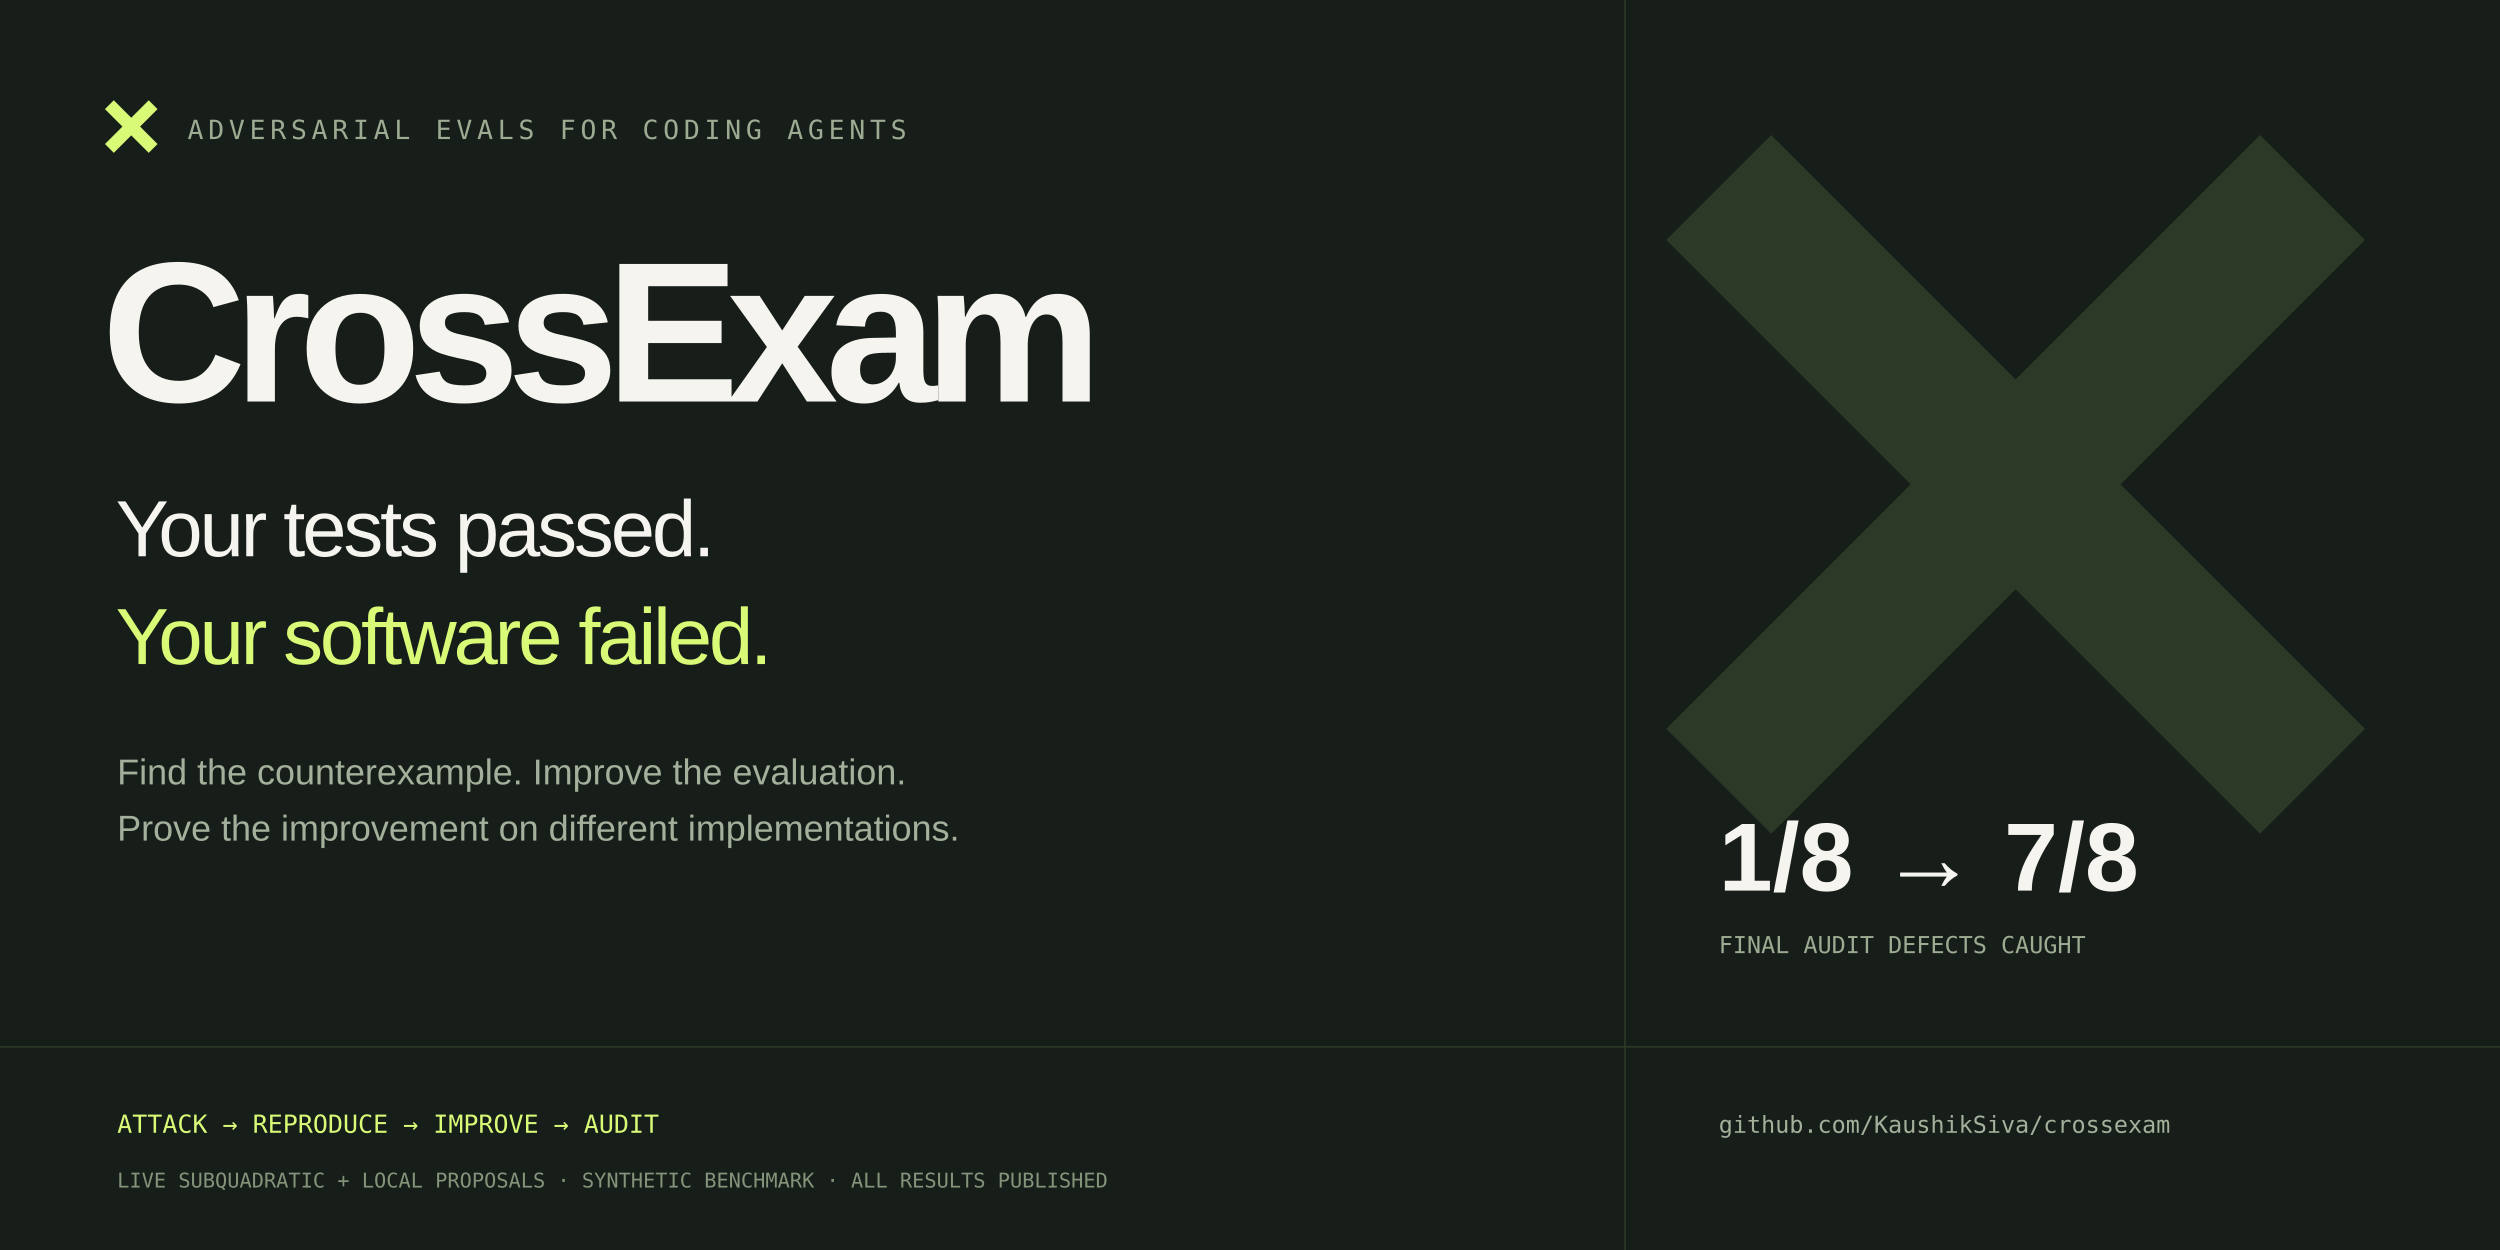
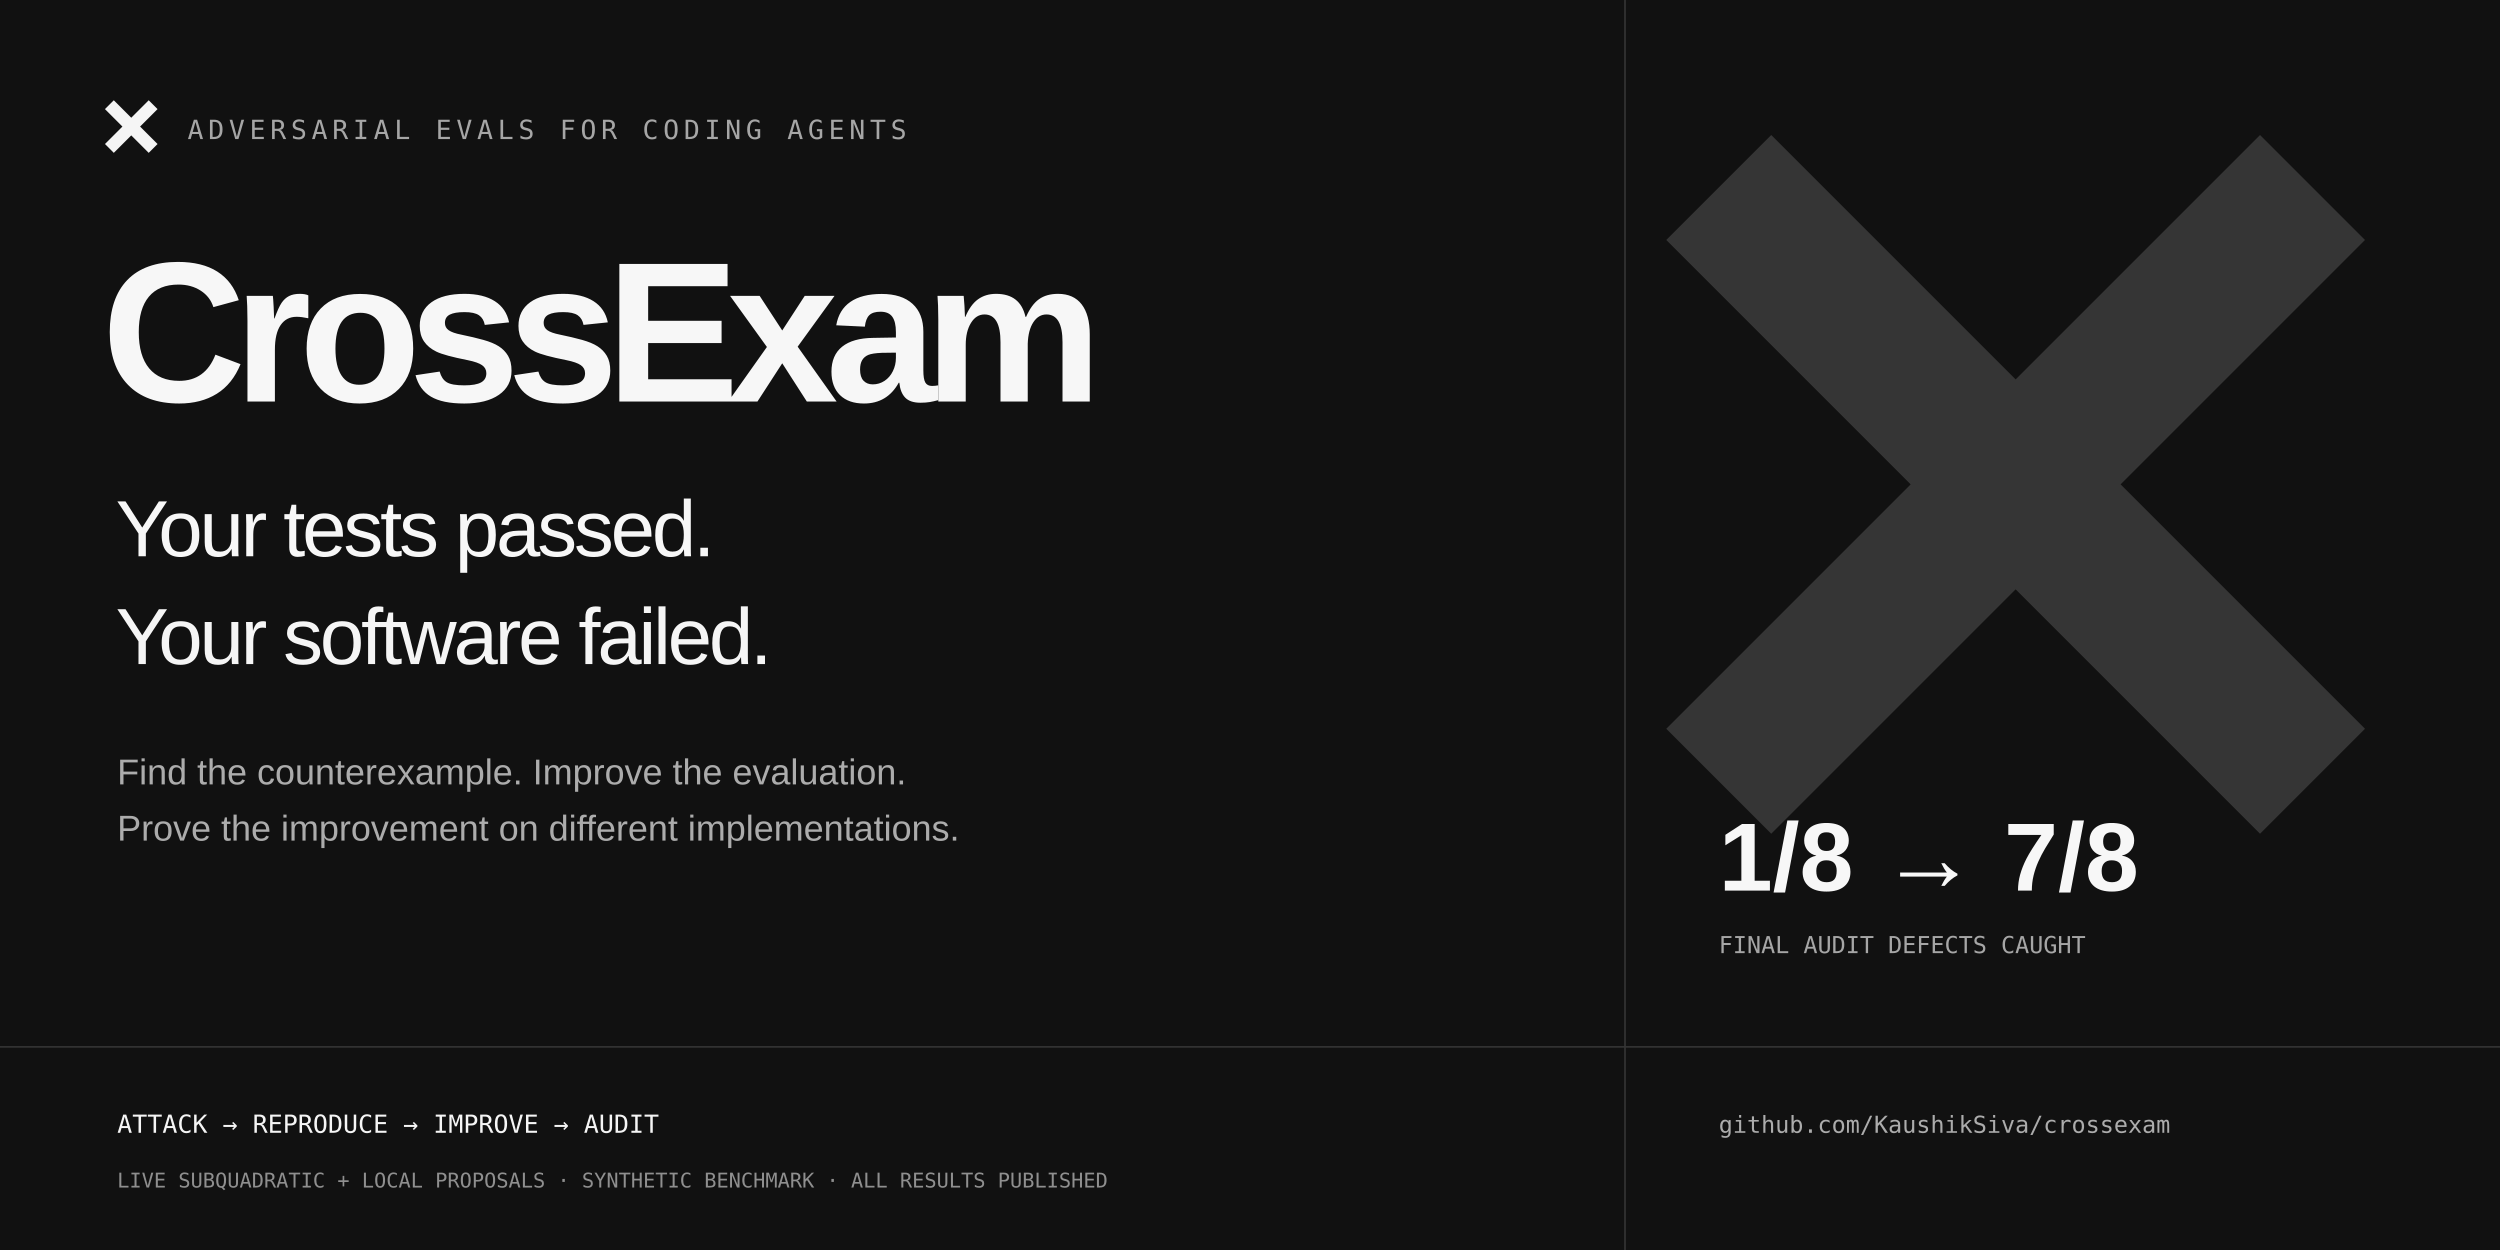
<svg xmlns="http://www.w3.org/2000/svg" width="1600" height="800" viewBox="0 0 1600 800">
-   <rect width="1600" height="800" fill="#171d19" />
-   <g stroke="#2c3926" stroke-width="1">
+   <rect width="1600" height="800" fill="#111111" />
+   <g stroke="#353535" stroke-width="1">
    <path d="M0 670H1600M1040 0V800" />
    <path d="M1100 120L1480 500M1480 120L1100 500" stroke-width="95" />
  </g>
-   <path d="M70 67l28 28m0-28L70 95" stroke="#d9fa77" stroke-width="8" />
-   <text x="120" y="89" fill="#9dab92" font-family="monospace" font-size="17" letter-spacing="3">ADVERSARIAL EVALS FOR CODING AGENTS</text>
-   <text x="65" y="257" fill="#f5f4ef" font-family="Arial, sans-serif" font-size="128" font-weight="bold" letter-spacing="-8">CrossExam</text>
-   <text x="74" y="356" fill="#f5f4ef" font-family="Arial, sans-serif" font-size="51" letter-spacing="-2">Your tests passed.</text>
-   <text x="74" y="425" fill="#d9fa77" font-family="Arial, sans-serif" font-size="51" letter-spacing="-2">Your software failed.</text>
-   <text x="75" y="502" fill="#a4b09b" font-family="Arial, sans-serif" font-size="23">Find the counterexample. Improve the evaluation.</text>
-   <text x="75" y="538" fill="#a4b09b" font-family="Arial, sans-serif" font-size="23">Prove the improvement on different implementations.</text>
-   <text x="1100" y="570" fill="#f5f4ef" font-family="Arial, sans-serif" font-size="62" font-weight="bold">1/8 → 7/8</text>
-   <text x="1100" y="610" fill="#9dab92" font-family="monospace" font-size="15">FINAL AUDIT DEFECTS CAUGHT</text>
-   <text x="75" y="725" fill="#d9fa77" font-family="monospace" font-size="16">ATTACK → REPRODUCE → IMPROVE → AUDIT</text>
-   <text x="75" y="760" fill="#84947a" font-family="monospace" font-size="13">LIVE SUBQUADRATIC + LOCAL PROPOSALS · SYNTHETIC BENCHMARK · ALL RESULTS PUBLISHED</text>
-   <text x="1100" y="725" fill="#a4b09b" font-family="monospace" font-size="15">github.com/KaushikSiva/crossexam</text>
+   <path d="M70 67l28 28m0-28L70 95" stroke="#f5f5f5" stroke-width="8" />
+   <text x="120" y="89" fill="#a6a6a6" font-family="monospace" font-size="17" letter-spacing="3">ADVERSARIAL EVALS FOR CODING AGENTS</text>
+   <text x="65" y="257" fill="#f7f7f7" font-family="Arial, sans-serif" font-size="128" font-weight="bold" letter-spacing="-8">CrossExam</text>
+   <text x="74" y="356" fill="#f7f7f7" font-family="Arial, sans-serif" font-size="51" letter-spacing="-2">Your tests passed.</text>
+   <text x="74" y="425" fill="#f5f5f5" font-family="Arial, sans-serif" font-size="51" letter-spacing="-2">Your software failed.</text>
+   <text x="75" y="502" fill="#acacac" font-family="Arial, sans-serif" font-size="23">Find the counterexample. Improve the evaluation.</text>
+   <text x="75" y="538" fill="#acacac" font-family="Arial, sans-serif" font-size="23">Prove the improvement on different implementations.</text>
+   <text x="1100" y="570" fill="#f7f7f7" font-family="Arial, sans-serif" font-size="62" font-weight="bold">1/8 → 7/8</text>
+   <text x="1100" y="610" fill="#a6a6a6" font-family="monospace" font-size="15">FINAL AUDIT DEFECTS CAUGHT</text>
+   <text x="75" y="725" fill="#f5f5f5" font-family="monospace" font-size="16">ATTACK → REPRODUCE → IMPROVE → AUDIT</text>
+   <text x="75" y="760" fill="#8f8f8f" font-family="monospace" font-size="13">LIVE SUBQUADRATIC + LOCAL PROPOSALS · SYNTHETIC BENCHMARK · ALL RESULTS PUBLISHED</text>
+   <text x="1100" y="725" fill="#acacac" font-family="monospace" font-size="15">github.com/KaushikSiva/crossexam</text>
</svg>
